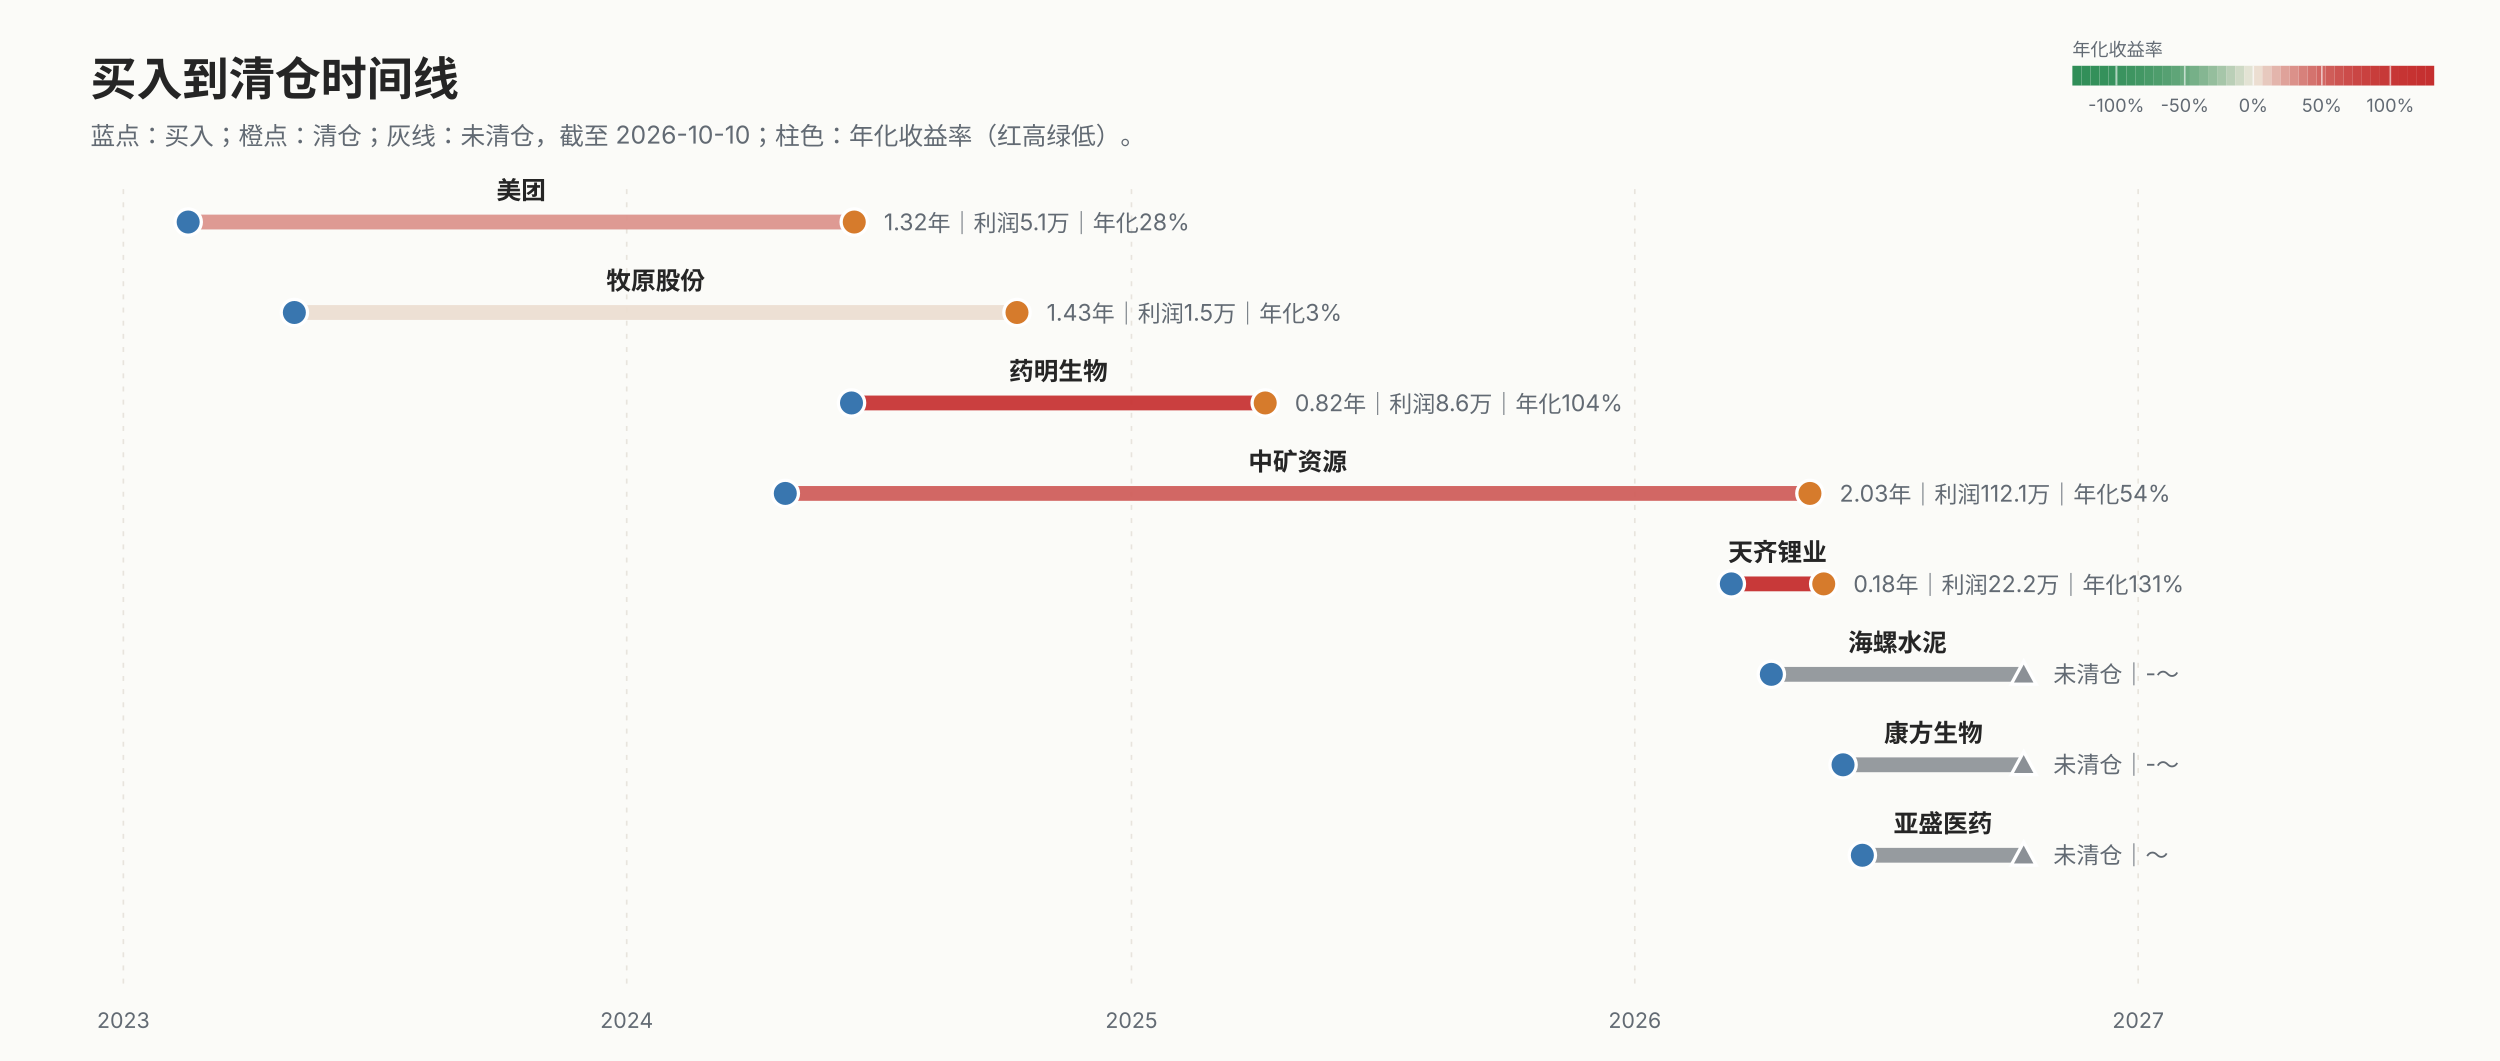
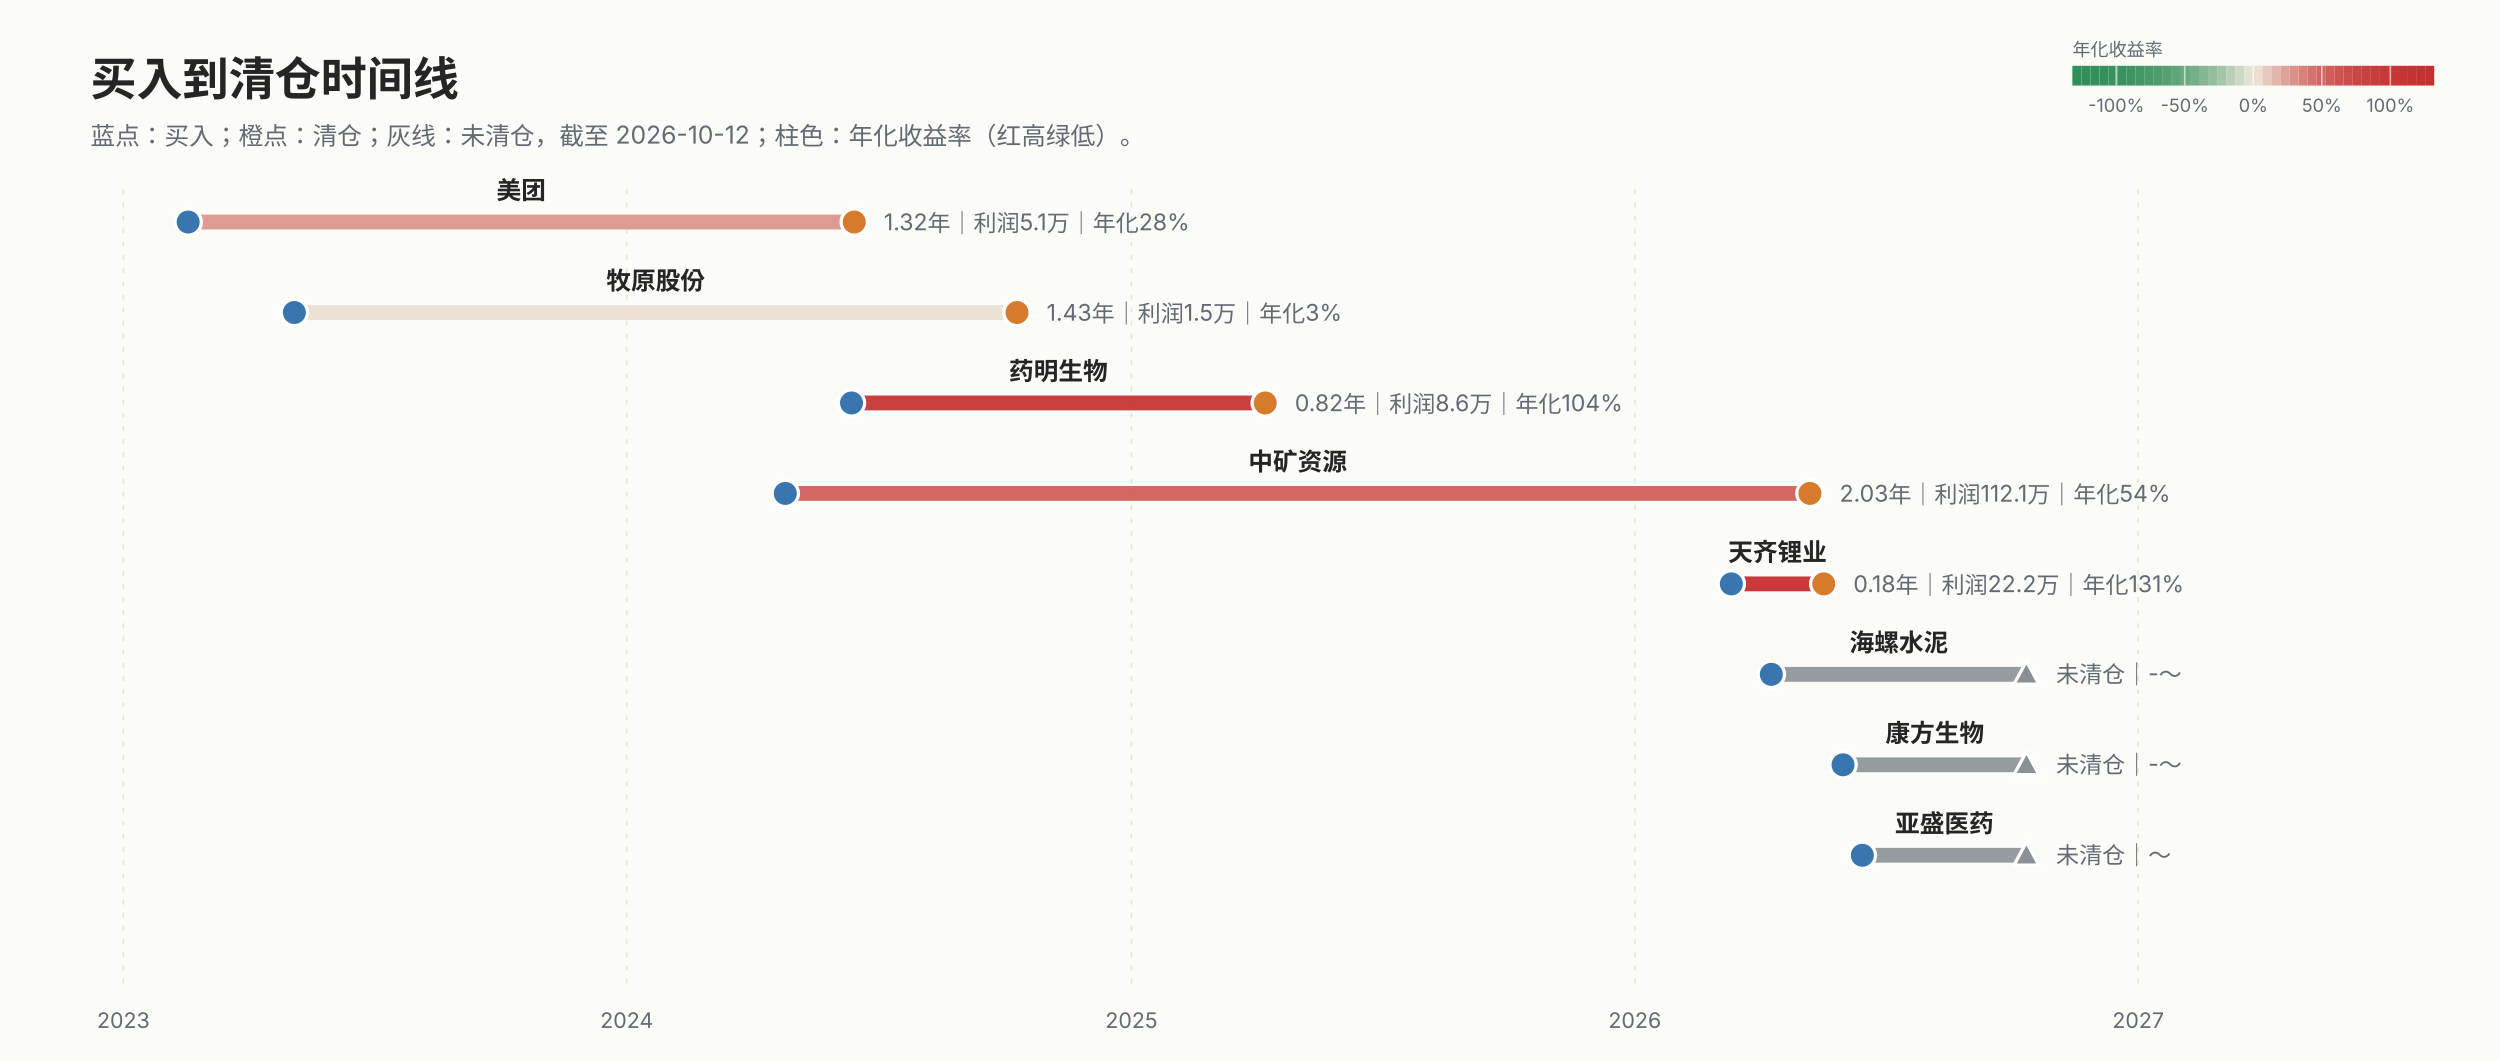
<svg xmlns="http://www.w3.org/2000/svg" width="1520" height="645" viewBox="0 0 1520 645" role="img" aria-label="买入到清仓时间线">
  <rect width="100%" height="100%" fill="#fbfbf8" />
  <style>text{font-family:"Inter","Noto Sans SC","PingFang SC","Microsoft YaHei",Arial,sans-serif;}</style>
  <text x="55" y="58" font-size="28" font-weight="700" fill="#252525">买入到清仓时间线</text>
  <g>
    <rect x="1260.00" y="40" width="5.50" height="12" fill="#308e58" />
    <rect x="1265.50" y="40" width="5.50" height="12" fill="#328f59" />
    <rect x="1271.00" y="40" width="5.50" height="12" fill="#33905a" />
    <rect x="1276.50" y="40" width="5.50" height="12" fill="#35915b" />
    <rect x="1282.00" y="40" width="5.50" height="12" fill="#37925d" />
    <rect x="1287.50" y="40" width="5.50" height="12" fill="#3a935f" />
    <rect x="1293.00" y="40" width="5.50" height="12" fill="#3e9561" />
    <rect x="1298.50" y="40" width="5.50" height="12" fill="#429764" />
    <rect x="1304.00" y="40" width="5.50" height="12" fill="#489a68" />
    <rect x="1309.50" y="40" width="5.50" height="12" fill="#4e9d6c" />
    <rect x="1315.00" y="40" width="5.50" height="12" fill="#56a072" />
    <rect x="1320.50" y="40" width="5.50" height="12" fill="#5fa578" />
    <rect x="1326.00" y="40" width="5.50" height="12" fill="#6aaa7f" />
    <rect x="1331.50" y="40" width="5.50" height="12" fill="#76b088" />
    <rect x="1337.00" y="40" width="5.50" height="12" fill="#85b692" />
    <rect x="1342.50" y="40" width="5.50" height="12" fill="#95be9d" />
    <rect x="1348.00" y="40" width="5.50" height="12" fill="#a6c6a9" />
    <rect x="1353.50" y="40" width="5.50" height="12" fill="#bacfb7" />
    <rect x="1359.00" y="40" width="5.50" height="12" fill="#ced9c5" />
    <rect x="1364.50" y="40" width="5.50" height="12" fill="#e3e3d4" />
    <rect x="1370.00" y="40" width="5.50" height="12" fill="#ecded1" />
    <rect x="1375.50" y="40" width="5.50" height="12" fill="#e7c9be" />
    <rect x="1381.00" y="40" width="5.50" height="12" fill="#e3b5ac" />
    <rect x="1386.50" y="40" width="5.50" height="12" fill="#dfa29a" />
    <rect x="1392.00" y="40" width="5.50" height="12" fill="#db918a" />
    <rect x="1397.50" y="40" width="5.50" height="12" fill="#d7817b" />
    <rect x="1403.00" y="40" width="5.50" height="12" fill="#d4736e" />
    <rect x="1408.50" y="40" width="5.50" height="12" fill="#d26763" />
    <rect x="1414.00" y="40" width="5.50" height="12" fill="#cf5d59" />
    <rect x="1419.50" y="40" width="5.50" height="12" fill="#cd5451" />
    <rect x="1425.00" y="40" width="5.50" height="12" fill="#cc4c4a" />
    <rect x="1430.50" y="40" width="5.50" height="12" fill="#ca4644" />
    <rect x="1436.00" y="40" width="5.50" height="12" fill="#c9413f" />
    <rect x="1441.50" y="40" width="5.50" height="12" fill="#c83d3b" />
    <rect x="1447.00" y="40" width="5.50" height="12" fill="#c73938" />
    <rect x="1452.50" y="40" width="5.50" height="12" fill="#c73635" />
    <rect x="1458.00" y="40" width="5.50" height="12" fill="#c63433" />
    <rect x="1463.50" y="40" width="5.50" height="12" fill="#c63231" />
    <rect x="1469.00" y="40" width="5.50" height="12" fill="#c53030" />
    <rect x="1474.50" y="40" width="5.50" height="12" fill="#c52f2f" />
    <line x1="1286.67" y1="40" x2="1286.67" y2="52" stroke="#fff" stroke-width="1" opacity=".6" />
    <text x="1286.67" y="68" font-size="11" fill="#626a73" text-anchor="middle">-100%</text>
    <line x1="1328.33" y1="40" x2="1328.33" y2="52" stroke="#fff" stroke-width="1" opacity=".6" />
    <text x="1328.33" y="68" font-size="11" fill="#626a73" text-anchor="middle">-50%</text>
    <line x1="1370.00" y1="40" x2="1370.00" y2="52" stroke="#fff" stroke-width="1" opacity=".6" />
    <text x="1370.00" y="68" font-size="11" fill="#626a73" text-anchor="middle">0%</text>
    <line x1="1411.67" y1="40" x2="1411.67" y2="52" stroke="#fff" stroke-width="1" opacity=".6" />
    <text x="1411.67" y="68" font-size="11" fill="#626a73" text-anchor="middle">50%</text>
    <line x1="1453.33" y1="40" x2="1453.33" y2="52" stroke="#fff" stroke-width="1" opacity=".6" />
    <text x="1453.33" y="68" font-size="11" fill="#626a73" text-anchor="middle">100%</text>
    <text x="1260" y="34" font-size="11" fill="#626a73">年化收益率</text>
  </g>
-   <text x="55" y="88" font-size="15" fill="#626a73">蓝点：买入；橙点：清仓；灰线：未清仓，截至 2026-10-10；柱色：年化收益率（红高绿低）。</text>
+   <text x="55" y="88" font-size="15" fill="#626a73">蓝点：买入；橙点：清仓；灰线：未清仓，截至 2026-10-12；柱色：年化收益率（红高绿低）。</text>
  <line x1="75.00" y1="115" x2="75.00" y2="600" stroke="#ddd7ce" opacity=".65" stroke-dasharray="3 5" />
  <text x="75.00" y="625" font-size="13" fill="#626a73" text-anchor="middle">2023</text>
  <line x1="381.04" y1="115" x2="381.04" y2="600" stroke="#ddd7ce" opacity=".65" stroke-dasharray="3 5" />
  <text x="381.04" y="625" font-size="13" fill="#626a73" text-anchor="middle">2024</text>
  <line x1="687.92" y1="115" x2="687.92" y2="600" stroke="#ddd7ce" opacity=".65" stroke-dasharray="3 5" />
  <text x="687.92" y="625" font-size="13" fill="#626a73" text-anchor="middle">2025</text>
  <line x1="993.96" y1="115" x2="993.96" y2="600" stroke="#ddd7ce" opacity=".65" stroke-dasharray="3 5" />
  <text x="993.96" y="625" font-size="13" fill="#626a73" text-anchor="middle">2026</text>
  <line x1="1300.00" y1="115" x2="1300.00" y2="600" stroke="#ddd7ce" opacity=".65" stroke-dasharray="3 5" />
  <text x="1300.00" y="625" font-size="13" fill="#626a73" text-anchor="middle">2027</text>
  <line x1="114.41" y1="135" x2="519.39" y2="135" stroke="#dc958e" stroke-width="9" opacity=".95" />
  <circle cx="519.39" cy="135" r="8" fill="#d67b2c" stroke="#fff" stroke-width="2" />
  <circle cx="114.41" cy="135" r="8" fill="#3976af" stroke="#fff" stroke-width="2" />
  <text x="316.90" y="121" font-size="15" font-weight="700" fill="#252525" text-anchor="middle">美团</text>
  <text x="537.39" y="140" font-size="14" fill="#626a73">1.32年｜利润5.1万｜年化28%</text>
  <line x1="178.97" y1="190" x2="618.33" y2="190" stroke="#ecded2" stroke-width="9" opacity=".95" />
  <circle cx="618.33" cy="190" r="8" fill="#d67b2c" stroke="#fff" stroke-width="2" />
  <circle cx="178.97" cy="190" r="8" fill="#3976af" stroke="#fff" stroke-width="2" />
  <text x="398.65" y="176" font-size="15" font-weight="700" fill="#252525" text-anchor="middle">牧原股份</text>
  <text x="636.33" y="195" font-size="14" fill="#626a73">1.43年｜利润1.5万｜年化3%</text>
  <line x1="517.71" y1="245" x2="769.25" y2="245" stroke="#c73535" stroke-width="9" opacity=".95" />
  <circle cx="769.25" cy="245" r="8" fill="#d67b2c" stroke="#fff" stroke-width="2" />
  <circle cx="517.71" cy="245" r="8" fill="#3976af" stroke="#fff" stroke-width="2" />
  <text x="643.48" y="231" font-size="15" font-weight="700" fill="#252525" text-anchor="middle">药明生物</text>
  <text x="787.25" y="250" font-size="14" fill="#626a73">0.82年｜利润8.6万｜年化104%</text>
  <line x1="477.46" y1="300" x2="1100.44" y2="300" stroke="#d0605c" stroke-width="9" opacity=".95" />
  <circle cx="1100.44" cy="300" r="8" fill="#d67b2c" stroke="#fff" stroke-width="2" />
  <circle cx="477.46" cy="300" r="8" fill="#3976af" stroke="#fff" stroke-width="2" />
  <text x="788.95" y="286" font-size="15" font-weight="700" fill="#252525" text-anchor="middle">中矿资源</text>
  <text x="1118.44" y="305" font-size="14" fill="#626a73">2.03年｜利润112.1万｜年化54%</text>
  <line x1="1052.65" y1="355" x2="1108.83" y2="355" stroke="#c52f2f" stroke-width="9" opacity=".95" />
  <circle cx="1108.83" cy="355" r="8" fill="#d67b2c" stroke="#fff" stroke-width="2" />
  <circle cx="1052.65" cy="355" r="8" fill="#3976af" stroke="#fff" stroke-width="2" />
  <text x="1080.74" y="341" font-size="15" font-weight="700" fill="#252525" text-anchor="middle">天齐锂业</text>
  <text x="1126.83" y="360" font-size="14" fill="#626a73">0.18年｜利润22.2万｜年化131%</text>
-   <line x1="1076.97" y1="410" x2="1230.41" y2="410" stroke="#8b9096" stroke-width="9" opacity=".9" />
-   <polygon points="1230.41,402 1222.81,416 1238.01,416" fill="#8b9096" stroke="#fff" stroke-width="2" />
+   <line x1="1076.97" y1="410" x2="1232.08" y2="410" stroke="#8b9096" stroke-width="9" opacity=".9" />
+   <polygon points="1232.08,402 1224.48,416 1239.68,416" fill="#8b9096" stroke="#fff" stroke-width="2" />
  <circle cx="1076.97" cy="410" r="8" fill="#3976af" stroke="#fff" stroke-width="2" />
-   <text x="1153.69" y="396" font-size="15" font-weight="700" fill="#252525" text-anchor="middle">海螺水泥</text>
-   <text x="1248.41" y="415" font-size="14" fill="#626a73">未清仓｜-～</text>
-   <line x1="1120.57" y1="465" x2="1230.41" y2="465" stroke="#8b9096" stroke-width="9" opacity=".9" />
-   <polygon points="1230.41,457 1222.81,471 1238.01,471" fill="#8b9096" stroke="#fff" stroke-width="2" />
+   <text x="1154.53" y="396" font-size="15" font-weight="700" fill="#252525" text-anchor="middle">海螺水泥</text>
+   <text x="1250.08" y="415" font-size="14" fill="#626a73">未清仓｜-～</text>
+   <line x1="1120.57" y1="465" x2="1232.08" y2="465" stroke="#8b9096" stroke-width="9" opacity=".9" />
+   <polygon points="1232.08,457 1224.48,471 1239.68,471" fill="#8b9096" stroke="#fff" stroke-width="2" />
  <circle cx="1120.57" cy="465" r="8" fill="#3976af" stroke="#fff" stroke-width="2" />
-   <text x="1175.49" y="451" font-size="15" font-weight="700" fill="#252525" text-anchor="middle">康方生物</text>
-   <text x="1248.41" y="470" font-size="14" fill="#626a73">未清仓｜-～</text>
-   <line x1="1132.31" y1="520" x2="1230.41" y2="520" stroke="#8b9096" stroke-width="9" opacity=".9" />
-   <polygon points="1230.41,512 1222.81,526 1238.01,526" fill="#8b9096" stroke="#fff" stroke-width="2" />
+   <text x="1176.33" y="451" font-size="15" font-weight="700" fill="#252525" text-anchor="middle">康方生物</text>
+   <text x="1250.08" y="470" font-size="14" fill="#626a73">未清仓｜-～</text>
+   <line x1="1132.31" y1="520" x2="1232.08" y2="520" stroke="#8b9096" stroke-width="9" opacity=".9" />
+   <polygon points="1232.08,512 1224.48,526 1239.68,526" fill="#8b9096" stroke="#fff" stroke-width="2" />
  <circle cx="1132.31" cy="520" r="8" fill="#3976af" stroke="#fff" stroke-width="2" />
-   <text x="1181.36" y="506" font-size="15" font-weight="700" fill="#252525" text-anchor="middle">亚盛医药</text>
-   <text x="1248.41" y="525" font-size="14" fill="#626a73">未清仓｜～</text>
+   <text x="1182.20" y="506" font-size="15" font-weight="700" fill="#252525" text-anchor="middle">亚盛医药</text>
+   <text x="1250.08" y="525" font-size="14" fill="#626a73">未清仓｜～</text>
</svg>
